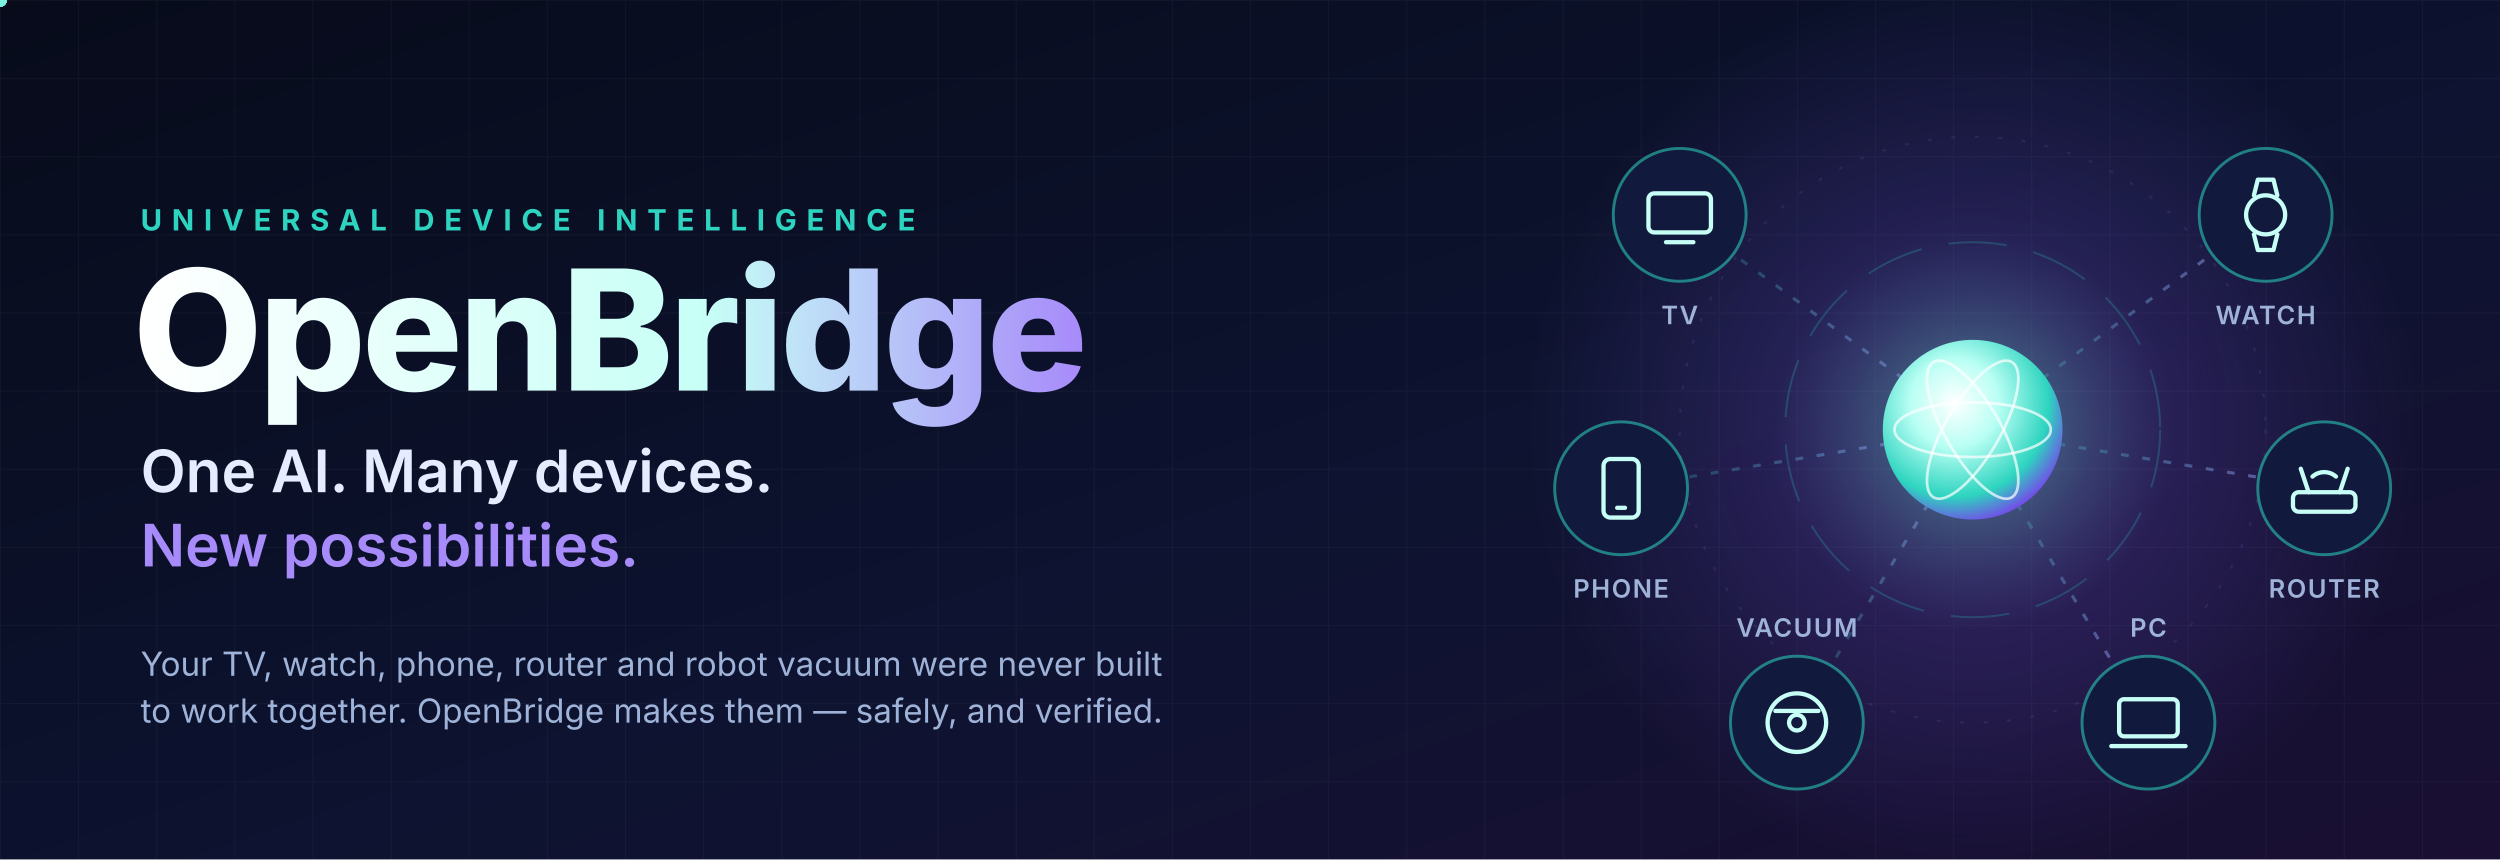
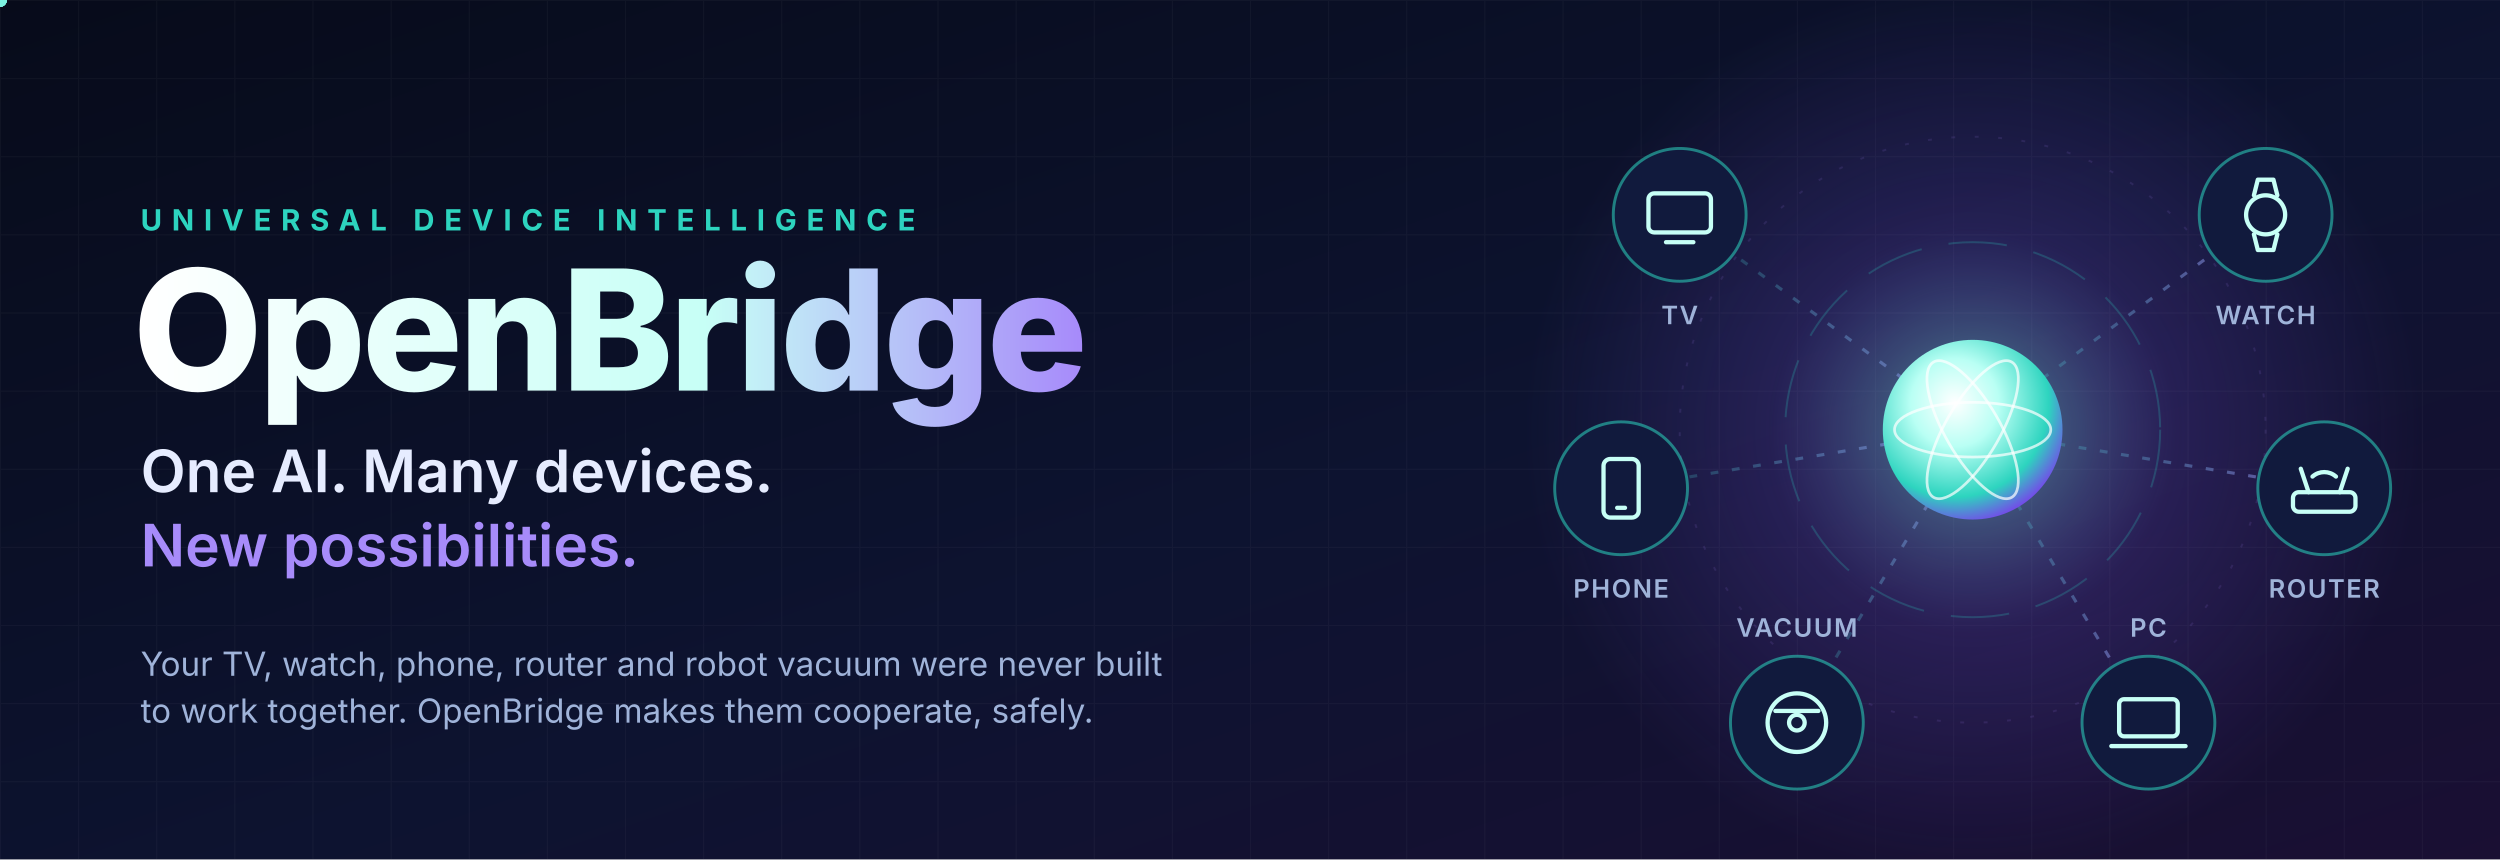
- <svg xmlns="http://www.w3.org/2000/svg" viewBox="0 0 1280 440" width="1280" height="440" role="img" aria-label="OpenBridge — One AI. Many devices. New possibilities.">
+ <svg xmlns="http://www.w3.org/2000/svg" viewBox="0 0 1280 440" width="1280" height="440" role="img" aria-label="OpenBridge. One AI. Many devices. New possibilities.">
  <defs>
    <linearGradient id="bg" x1="0" y1="0" x2="1" y2="1">
      <stop offset="0" stop-color="#070b1a" />
      <stop offset="0.55" stop-color="#0d1330" />
      <stop offset="1" stop-color="#1a0f33" />
    </linearGradient>
    <radialGradient id="glow" cx="0.5" cy="0.5" r="0.5">
      <stop offset="0" stop-color="#7cf3e1" stop-opacity="0.55" />
      <stop offset="0.45" stop-color="#8b5cf6" stop-opacity="0.18" />
      <stop offset="1" stop-color="#8b5cf6" stop-opacity="0" />
    </radialGradient>
    <radialGradient id="orb" cx="0.4" cy="0.35" r="0.7">
      <stop offset="0" stop-color="#ffffff" />
      <stop offset="0.35" stop-color="#b9fff4" />
      <stop offset="0.75" stop-color="#2dd4bf" />
      <stop offset="1" stop-color="#7c3aed" />
    </radialGradient>
    <linearGradient id="title" x1="0" y1="0" x2="1" y2="0">
      <stop offset="0" stop-color="#ffffff" />
      <stop offset="0.6" stop-color="#c7fff6" />
      <stop offset="1" stop-color="#a78bfa" />
    </linearGradient>
    <linearGradient id="line" x1="0" y1="0" x2="1" y2="0">
      <stop offset="0" stop-color="#2dd4bf" stop-opacity="0.15" />
      <stop offset="1" stop-color="#a78bfa" stop-opacity="0.6" />
    </linearGradient>
    <pattern id="grid" width="40" height="40" patternUnits="userSpaceOnUse">
      <path d="M40 0H0V40" fill="none" stroke="#ffffff" stroke-opacity="0.035" />
    </pattern>
    <style>
      .dev{fill:#111a3d;stroke:#2dd4bf;stroke-opacity:.55;stroke-width:1.5}
      .ico{fill:none;stroke:#c7fff6;stroke-width:2.2;stroke-linecap:round;stroke-linejoin:round}
      .lbl{font:600 13px 'Segoe UI',Inter,Helvetica,Arial,sans-serif;fill:#9fb3d9;letter-spacing:.06em}
      .link{fill:none;stroke:url(#line);stroke-width:1.6;stroke-dasharray:4 7;animation:flow 1.6s linear infinite}
      .pkt{fill:#7cf3e1}
      @keyframes flow{to{stroke-dashoffset:-22}}
      .pulse{transform-origin:1010px 220px;animation:pulse 3.2s ease-in-out infinite}
      @keyframes pulse{0%,100%{transform:scale(1);opacity:.9}50%{transform:scale(1.12);opacity:1}}
      .ring{transform-origin:1010px 220px;animation:spin 18s linear infinite}
      .ring2{transform-origin:1010px 220px;animation:spin 26s linear infinite reverse}
      @keyframes spin{to{transform:rotate(360deg)}}
    </style>
  </defs>
  <rect width="1280" height="440" fill="url(#bg)" />
  <rect width="1280" height="440" fill="url(#grid)" />
  <circle cx="1010" cy="220" r="230" fill="url(#glow)" />
  <g font-family="'Segoe UI',Inter,Helvetica,Arial,sans-serif">
    <text x="72" y="118" font-size="15" font-weight="700" fill="#2dd4bf" letter-spacing="5">UNIVERSAL DEVICE INTELLIGENCE</text>
    <text x="68" y="200" font-size="86" font-weight="800" fill="url(#title)" letter-spacing="-2">OpenBridge</text>
    <text x="72" y="252" font-size="30" font-weight="600" fill="#e6ecff">One AI. Many devices.</text>
    <text x="72" y="290" font-size="30" font-weight="600" fill="#a78bfa">New possibilities.</text>
    <text x="72" y="346" font-size="17" fill="#9fb3d9">Your TV, watch, phone, router and robot vacuum were never built</text>
-     <text x="72" y="370" font-size="17" fill="#9fb3d9">to work together. OpenBridge makes them — safely, and verified.</text>
+     <text x="72" y="370" font-size="17" fill="#9fb3d9">to work together. OpenBridge makes them cooperate, safely.</text>
  </g>
  <g class="ring2">
    <circle cx="1010" cy="220" r="150" fill="none" stroke="#a78bfa" stroke-opacity=".12" stroke-dasharray="2 10" />
  </g>
  <g class="ring">
    <circle cx="1010" cy="220" r="96" fill="none" stroke="#2dd4bf" stroke-opacity=".22" stroke-dasharray="30 14" />
  </g>
  <path class="link" d="M1010 220 L860 110" />
  <path class="link" d="M1010 220 L1160 110" />
  <path class="link" d="M1010 220 L830 250" />
  <path class="link" d="M1010 220 L1190 250" />
  <path class="link" d="M1010 220 L920 370" />
  <path class="link" d="M1010 220 L1100 370" />
  <circle class="pkt" r="3.5">
    <animateMotion dur="2.4s" repeatCount="indefinite" path="M860 110 L1010 220" />
  </circle>
  <circle class="pkt" r="3.5">
    <animateMotion dur="2.9s" repeatCount="indefinite" path="M1010 220 L1160 110" />
  </circle>
  <circle class="pkt" r="3.5">
    <animateMotion dur="2.2s" repeatCount="indefinite" path="M1010 220 L830 250" />
  </circle>
  <circle class="pkt" r="3.5">
    <animateMotion dur="3.1s" repeatCount="indefinite" path="M1190 250 L1010 220" />
  </circle>
  <circle class="pkt" r="3.5">
    <animateMotion dur="2.6s" repeatCount="indefinite" path="M1010 220 L920 370" />
  </circle>
  <circle class="pkt" r="3.5">
    <animateMotion dur="2.0s" repeatCount="indefinite" path="M1100 370 L1010 220" />
  </circle>
  <g class="pulse">
    <circle cx="1010" cy="220" r="46" fill="url(#orb)" />
    <g fill="none" stroke="#ffffff" stroke-opacity=".7" stroke-width="1.4">
      <ellipse cx="1010" cy="220" rx="40" ry="14" />
      <ellipse cx="1010" cy="220" rx="40" ry="14" transform="rotate(60 1010 220)" />
      <ellipse cx="1010" cy="220" rx="40" ry="14" transform="rotate(-60 1010 220)" />
    </g>
  </g>
  <g transform="translate(860 110)">
    <circle r="34" class="dev" />
    <rect x="-16" y="-11" width="32" height="20" rx="3" class="ico" />
    <path d="M-7 14h14" class="ico" />
    <text y="56" text-anchor="middle" class="lbl">TV</text>
  </g>
  <g transform="translate(1160 110)">
    <circle r="34" class="dev" />
    <circle r="10" class="ico" />
    <path d="M-6 -10l2-8h8l2 8M-6 10l2 8h8l2-8" class="ico" />
    <text y="56" text-anchor="middle" class="lbl">WATCH</text>
  </g>
  <g transform="translate(830 250)">
    <circle r="34" class="dev" />
    <rect x="-9" y="-15" width="18" height="30" rx="3.5" class="ico" />
    <path d="M-2 10h4" class="ico" />
    <text y="56" text-anchor="middle" class="lbl">PHONE</text>
  </g>
  <g transform="translate(1190 250)">
    <circle r="34" class="dev" />
    <rect x="-16" y="2" width="32" height="10" rx="3" class="ico" />
    <path d="M-8 2l-4-12M8 2l4-12M-6 -6a9 9 0 0 1 12 0" class="ico" />
    <text y="56" text-anchor="middle" class="lbl">ROUTER</text>
  </g>
  <g transform="translate(920 370)">
    <circle r="34" class="dev" />
    <circle r="15" class="ico" />
    <circle r="4" class="ico" />
    <path d="M-11 -6h22" class="ico" />
    <text y="-44" text-anchor="middle" class="lbl">VACUUM</text>
  </g>
  <g transform="translate(1100 370)">
    <circle r="34" class="dev" />
    <rect x="-15" y="-12" width="30" height="19" rx="2.5" class="ico" />
    <path d="M-19 12h38" class="ico" />
    <text y="-44" text-anchor="middle" class="lbl">PC</text>
  </g>
</svg>
